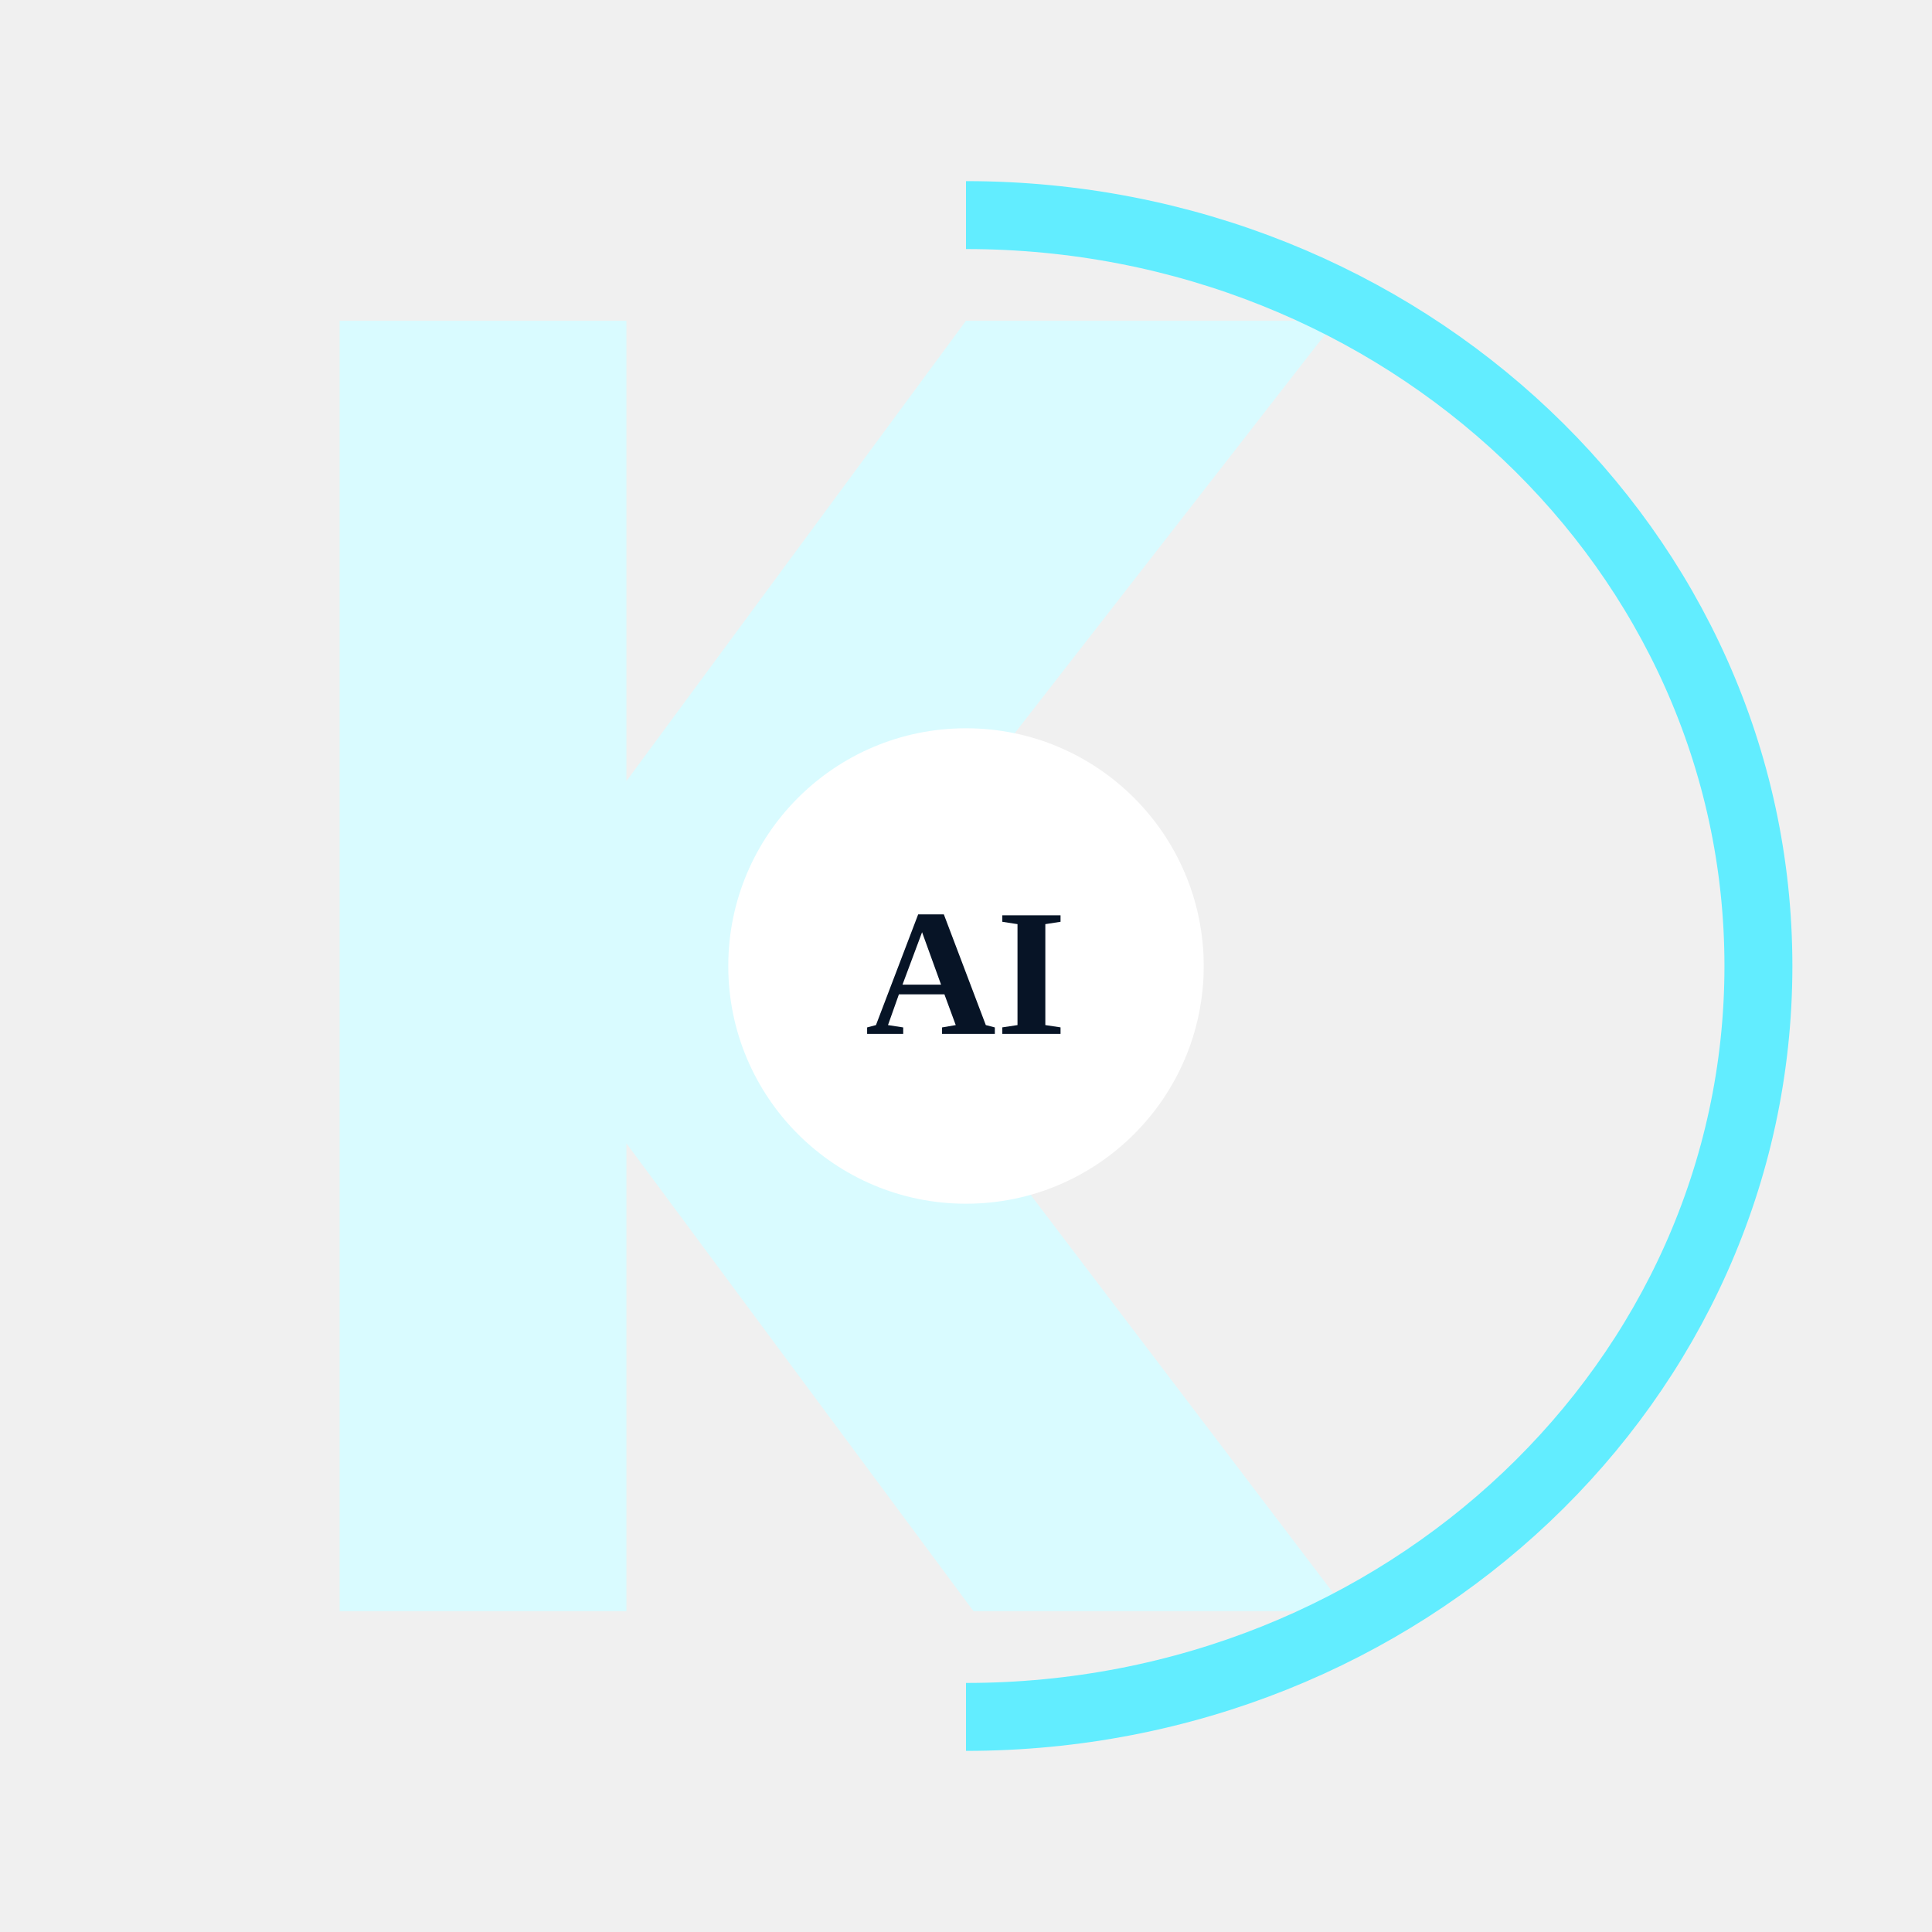
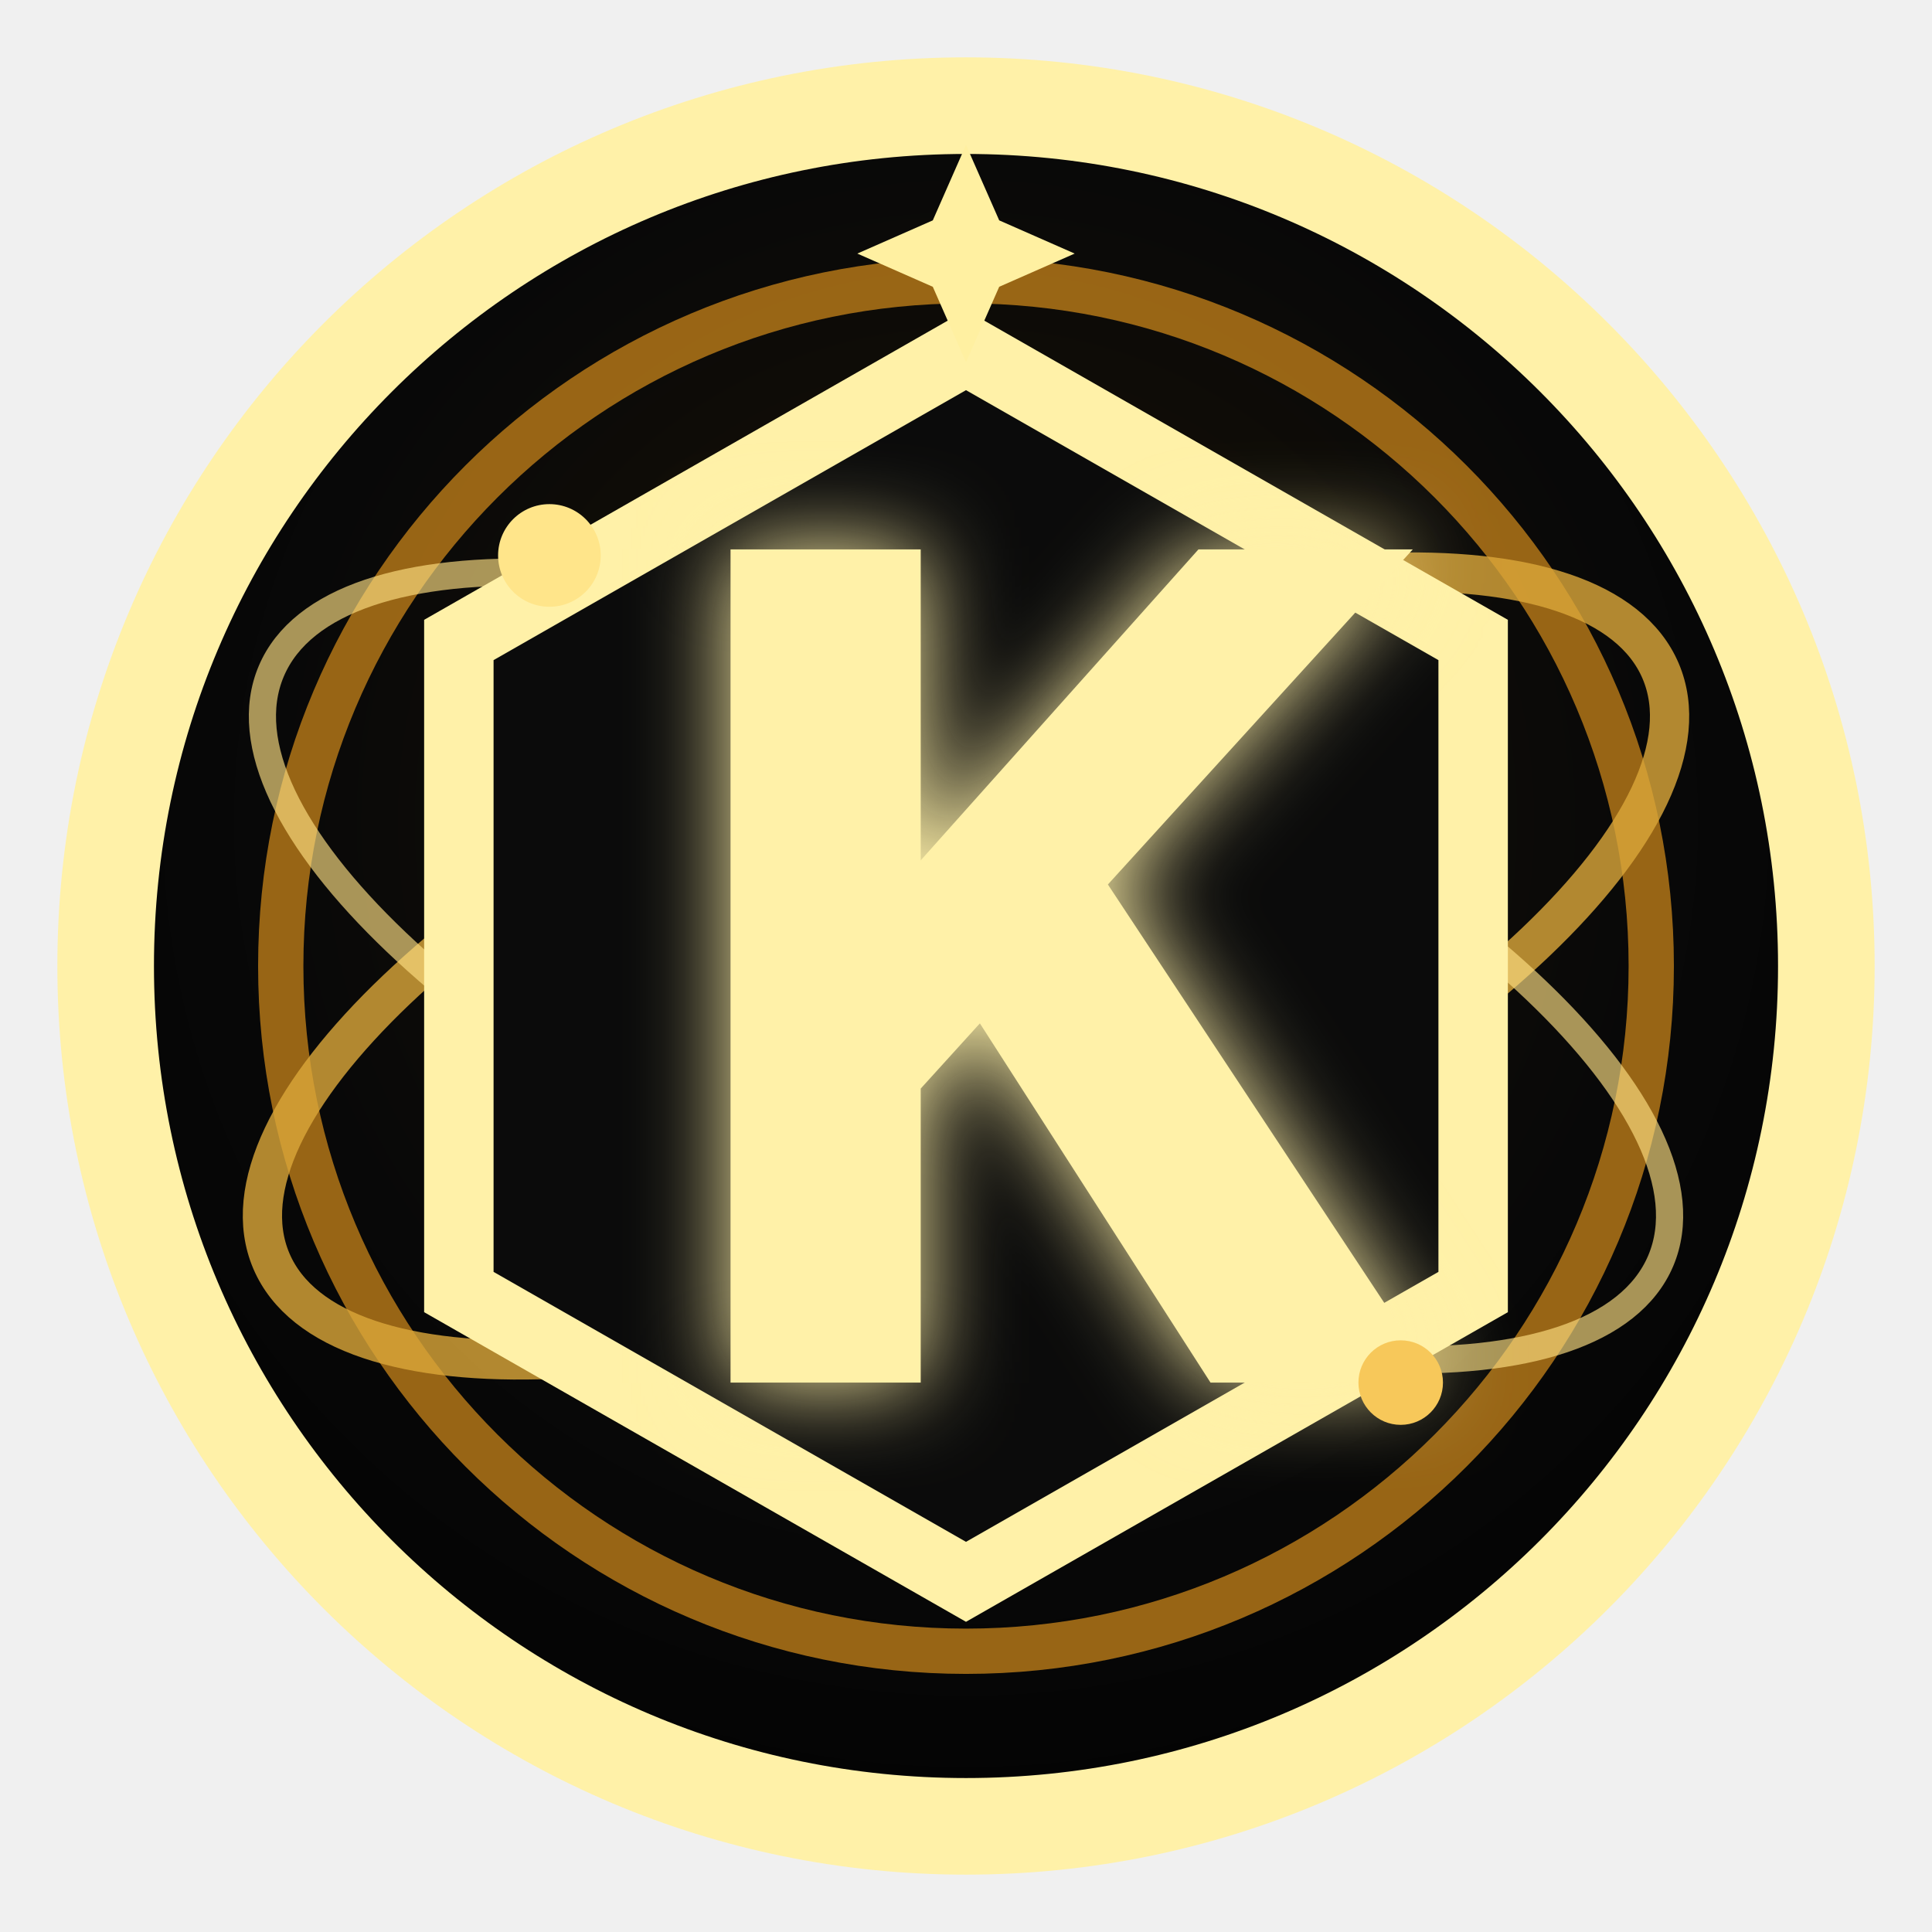
- <svg xmlns="http://www.w3.org/2000/svg" viewBox="0 0 512 512" role="img" aria-label="KAIOS dark-background mark">
-   <path d="M90 85v342h76V303l92 124h99L224 252 354 85h-98l-90 122V85z" fill="#d9fbff" />
-   <path d="M256 57c116 0 210 89 210 199s-94 199-210 199" fill="none" stroke="#62edff" stroke-width="18" />
-   <circle cx="256" cy="256" r="63" fill="#fff" />
-   <text x="256" y="274" text-anchor="middle" font-size="48" font-weight="700" fill="#071426">AI</text>
+ <svg xmlns="http://www.w3.org/2000/svg" width="32" height="32" viewBox="0 0 32 32" role="img" aria-label="KAIOS dark">
+   <defs>
+     <radialGradient id="bg" cx="50%" cy="42%" r="70%">
+       <stop offset="0%" stop-color="#1b1406" />
+       <stop offset="55%" stop-color="#080808" />
+       <stop offset="100%" stop-color="#000000" />
+     </radialGradient>
+     <linearGradient id="gold" x1="7" y1="5" x2="25" y2="27">
+       <stop offset="0%" stop-color="#fff1a8" />
+       <stop offset="35%" stop-color="#f6c34a" />
+       <stop offset="70%" stop-color="#b87312" />
+       <stop offset="100%" stop-color="#ffe07a" />
+     </linearGradient>
+     <linearGradient id="darkGold" x1="10" y1="8" x2="22" y2="24">
+       <stop offset="0%" stop-color="#f4c75c" />
+       <stop offset="100%" stop-color="#8a520b" />
+     </linearGradient>
+     <filter id="glow" x="-40%" y="-40%" width="180%" height="180%">
+       <feGaussianBlur stdDeviation="0.75" result="blur" />
+       <feMerge>
+         <feMergeNode in="blur" />
+         <feMergeNode in="SourceGraphic" />
+       </feMerge>
+     </filter>
+   </defs>
+   <circle cx="16" cy="16" r="15" fill="url(#bg)" />
+   <circle cx="16" cy="16" r="14.25" fill="none" stroke="url(#gold)" stroke-width="1.6" />
+   <circle cx="16" cy="16" r="11.35" fill="none" stroke="#9f6a16" stroke-width="0.75" opacity="0.95" />
+   <ellipse cx="16" cy="16" rx="12.5" ry="4.7" fill="none" stroke="#dca83a" stroke-width="0.65" opacity="0.8" transform="rotate(-23 16 16)" />
+   <ellipse cx="16" cy="16" rx="12.5" ry="4.7" fill="none" stroke="#ffe082" stroke-width="0.45" opacity="0.65" transform="rotate(23 16 16)" />
+   <polygon points="16,5.8 24.4,10.6 24.4,21.4 16,26.2 7.6,21.4 7.6,10.6" fill="#0b0b0b" stroke="url(#gold)" stroke-width="1.15" />
+   <path d="M12.1 9.1h3.15v5.15l4.6-5.15h3.55l-5.05 5.55 5.45 8.25h-3.75l-3.82-5.95-.98 1.08v4.87H12.1z" fill="url(#gold)" filter="url(#glow)" />
+   <circle cx="9.1" cy="9.2" r="0.85" fill="#ffe58a" />
+   <circle cx="23.2" cy="22.9" r="0.7" fill="#f7c85a" />
+   <path d="M16 2.4l.55 1.25 1.25.55-1.25.55L16 6l-.55-1.25-1.25-.55 1.25-.55z" fill="#fff0a1" />
</svg>
